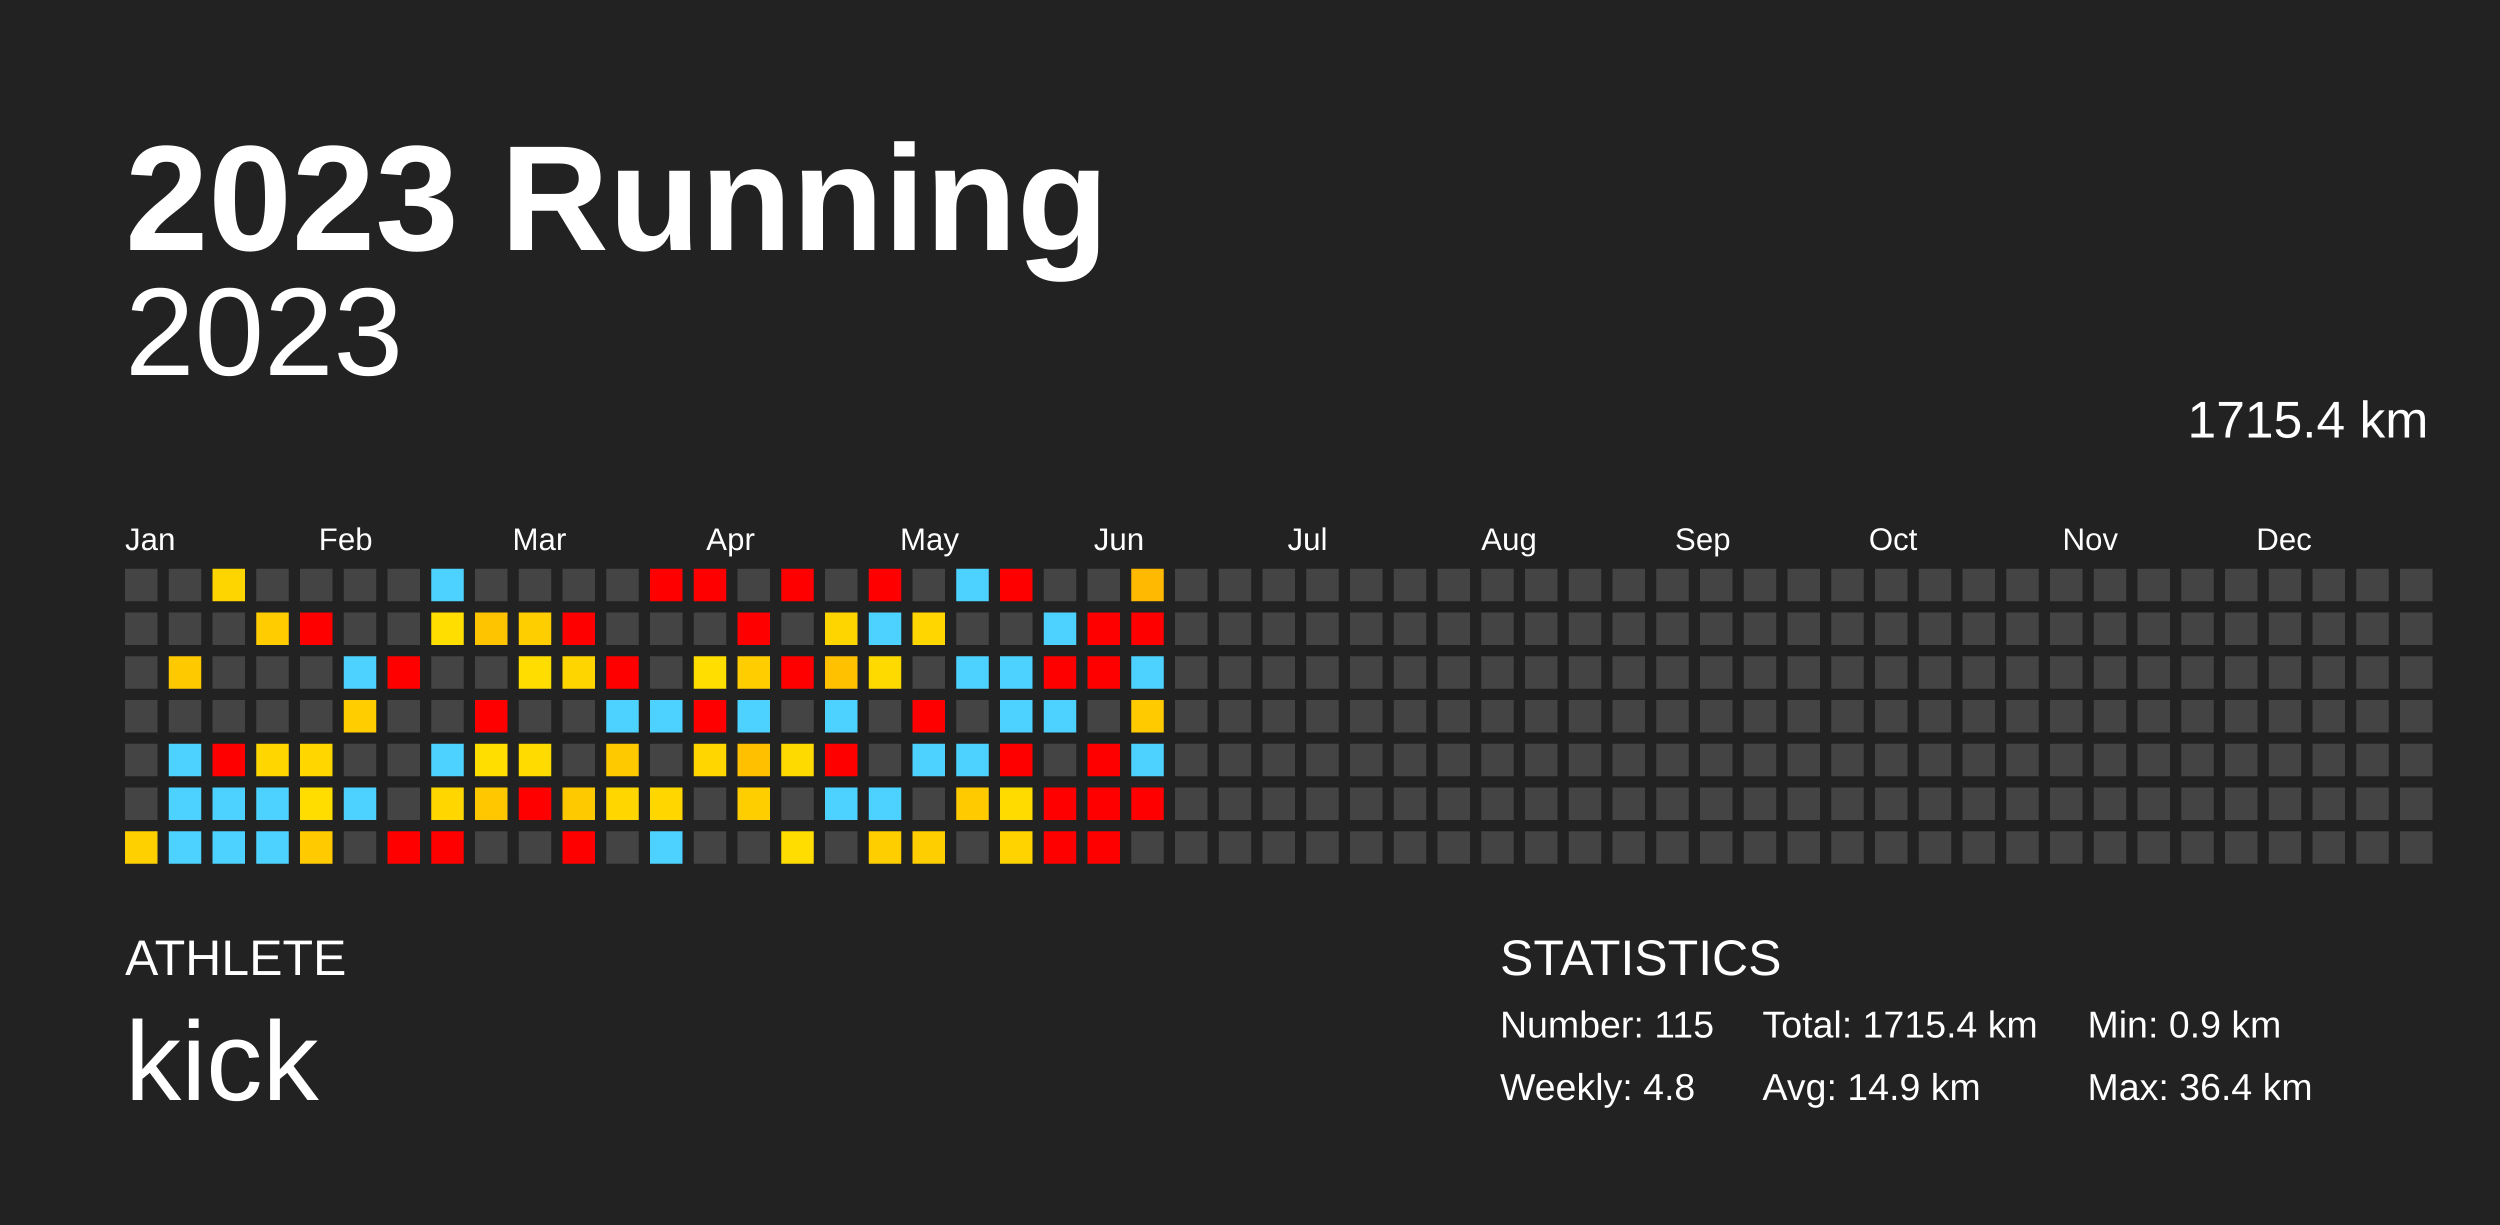
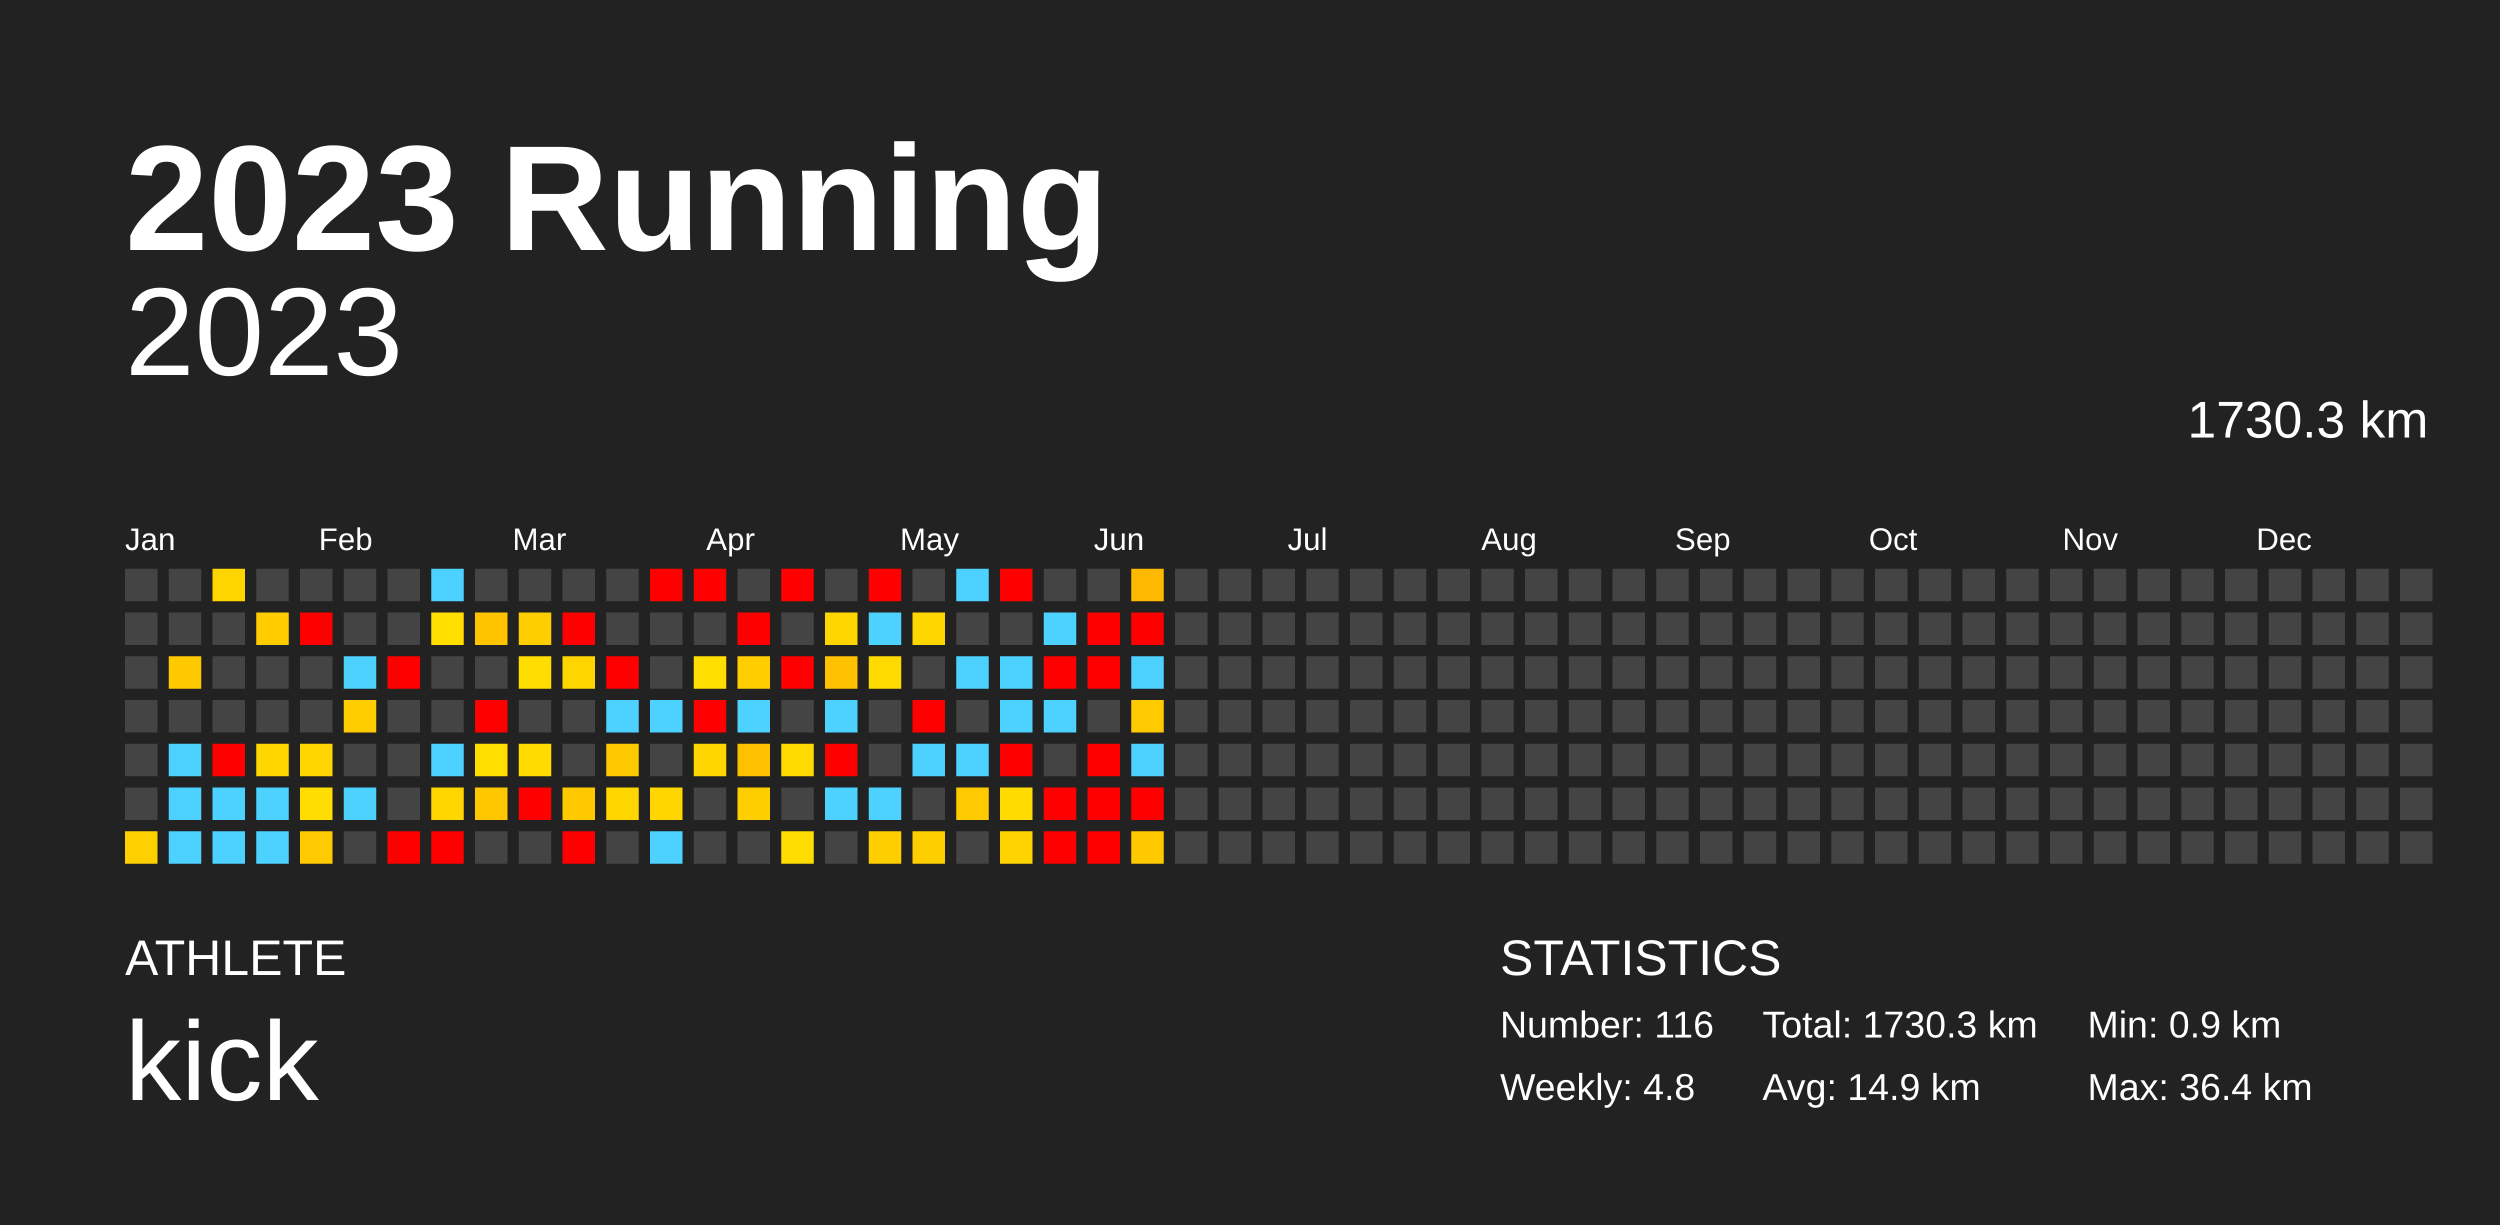
<svg xmlns="http://www.w3.org/2000/svg" baseProfile="full" height="98mm" version="1.1" viewBox="0,0,200,98" width="200mm">
  <defs />
  <rect fill="#222222" height="98" width="200" x="0" y="0" />
  <text fill="#FFFFFF" style="font-size:12px; font-family:Arial; font-weight:bold;" x="10" y="20">2023 Running</text>
  <text fill="#FFFFFF" style="font-size:4px; font-family:Arial" x="10" y="78">ATHLETE</text>
  <text fill="#FFFFFF" style="font-size:9px; font-family:Arial" x="10" y="88">kick</text>
  <text fill="#FFFFFF" style="font-size:4px; font-family:Arial" x="120" y="78">STATISTICS</text>
-   <text fill="#FFFFFF" style="font-size:3px; font-family:Arial" x="120" y="83">Number: 115</text>
+   <text fill="#FFFFFF" style="font-size:3px; font-family:Arial" x="120" y="83">Number: 116</text>
  <text fill="#FFFFFF" style="font-size:3px; font-family:Arial" x="120" y="88">Weekly: 4.8</text>
-   <text fill="#FFFFFF" style="font-size:3px; font-family:Arial" x="141" y="83">Total: 1715.4 km</text>
+   <text fill="#FFFFFF" style="font-size:3px; font-family:Arial" x="141" y="83">Total: 1730.3 km</text>
  <text fill="#FFFFFF" style="font-size:3px; font-family:Arial" x="141" y="88">Avg: 14.9 km</text>
  <text fill="#FFFFFF" style="font-size:3px; font-family:Arial" x="167" y="83">Min: 0.9 km</text>
  <text fill="#FFFFFF" style="font-size:3px; font-family:Arial" x="167" y="88">Max: 36.4 km</text>
  <text alignment-baseline="hanging" fill="#FFFFFF" style="font-size:10.0px; font-family:Arial;" x="10" y="30">2023</text>
-   <text alignment-baseline="hanging" fill="#FFFFFF" style="font-size:4.125px; font-family:Arial;" x="175" y="35">1715.4 km</text>
+   <text alignment-baseline="hanging" fill="#FFFFFF" style="font-size:4.125px; font-family:Arial;" x="175" y="35">1730.3 km</text>
  <text fill="#FFFFFF" style="font-size:2.5px; font-family:Arial" x="10.0" y="44">Jan</text>
  <text fill="#FFFFFF" style="font-size:2.5px; font-family:Arial" x="25.5" y="44">Feb</text>
  <text fill="#FFFFFF" style="font-size:2.5px; font-family:Arial" x="41.0" y="44">Mar</text>
  <text fill="#FFFFFF" style="font-size:2.5px; font-family:Arial" x="56.5" y="44">Apr</text>
  <text fill="#FFFFFF" style="font-size:2.5px; font-family:Arial" x="72.0" y="44">May</text>
  <text fill="#FFFFFF" style="font-size:2.5px; font-family:Arial" x="87.5" y="44">Jun</text>
  <text fill="#FFFFFF" style="font-size:2.5px; font-family:Arial" x="103.0" y="44">Jul</text>
  <text fill="#FFFFFF" style="font-size:2.5px; font-family:Arial" x="118.5" y="44">Aug</text>
  <text fill="#FFFFFF" style="font-size:2.5px; font-family:Arial" x="134.0" y="44">Sep</text>
  <text fill="#FFFFFF" style="font-size:2.5px; font-family:Arial" x="149.5" y="44">Oct</text>
  <text fill="#FFFFFF" style="font-size:2.5px; font-family:Arial" x="165.0" y="44">Nov</text>
  <text fill="#FFFFFF" style="font-size:2.5px; font-family:Arial" x="180.5" y="44">Dec</text>
  <rect fill="#444444" height="2.6" width="2.6" x="10.0" y="45.5" />
  <rect fill="#444444" height="2.6" width="2.6" x="10.0" y="49.0" />
  <rect fill="#444444" height="2.6" width="2.6" x="10.0" y="52.5" />
  <rect fill="#444444" height="2.6" width="2.6" x="10.0" y="56.0" />
  <rect fill="#444444" height="2.6" width="2.6" x="10.0" y="59.5" />
  <rect fill="#444444" height="2.6" width="2.6" x="10.0" y="63.0" />
  <rect fill="#ffd000" height="2.6" width="2.6" x="10.0" y="66.5" />
  <rect fill="#444444" height="2.6" width="2.6" x="13.5" y="45.5" />
  <rect fill="#444444" height="2.6" width="2.6" x="13.5" y="49.0" />
  <rect fill="#ffc900" height="2.6" width="2.6" x="13.5" y="52.5" />
  <rect fill="#444444" height="2.6" width="2.6" x="13.5" y="56.0" />
  <rect fill="#4dd2ff" height="2.6" width="2.6" x="13.5" y="59.5" />
  <rect fill="#4dd2ff" height="2.6" width="2.6" x="13.5" y="63.0" />
  <rect fill="#4dd2ff" height="2.6" width="2.6" x="13.5" y="66.5" />
  <rect fill="#ffd500" height="2.6" width="2.6" x="17.0" y="45.5" />
  <rect fill="#444444" height="2.6" width="2.6" x="17.0" y="49.0" />
  <rect fill="#444444" height="2.6" width="2.6" x="17.0" y="52.5" />
  <rect fill="#444444" height="2.6" width="2.6" x="17.0" y="56.0" />
  <rect fill="red" height="2.6" width="2.6" x="17.0" y="59.5" />
  <rect fill="#4dd2ff" height="2.6" width="2.6" x="17.0" y="63.0" />
  <rect fill="#4dd2ff" height="2.6" width="2.6" x="17.0" y="66.5" />
  <rect fill="#444444" height="2.6" width="2.6" x="20.5" y="45.5" />
  <rect fill="#ffcc00" height="2.6" width="2.6" x="20.5" y="49.0" />
  <rect fill="#444444" height="2.6" width="2.6" x="20.5" y="52.5" />
  <rect fill="#444444" height="2.6" width="2.6" x="20.5" y="56.0" />
  <rect fill="#ffd600" height="2.6" width="2.6" x="20.5" y="59.5" />
  <rect fill="#4dd2ff" height="2.6" width="2.6" x="20.5" y="63.0" />
  <rect fill="#4dd2ff" height="2.6" width="2.6" x="20.5" y="66.5" />
  <rect fill="#444444" height="2.6" width="2.6" x="24.0" y="45.5" />
  <rect fill="red" height="2.6" width="2.6" x="24.0" y="49.0" />
  <rect fill="#444444" height="2.6" width="2.6" x="24.0" y="52.5" />
  <rect fill="#444444" height="2.6" width="2.6" x="24.0" y="56.0" />
  <rect fill="#ffd600" height="2.6" width="2.6" x="24.0" y="59.5" />
  <rect fill="#ffdd00" height="2.6" width="2.6" x="24.0" y="63.0" />
  <rect fill="#ffca00" height="2.6" width="2.6" x="24.0" y="66.5" />
  <rect fill="#444444" height="2.6" width="2.6" x="27.5" y="45.5" />
  <rect fill="#444444" height="2.6" width="2.6" x="27.5" y="49.0" />
  <rect fill="#4dd2ff" height="2.6" width="2.6" x="27.5" y="52.5" />
  <rect fill="#ffcd00" height="2.6" width="2.6" x="27.5" y="56.0" />
  <rect fill="#444444" height="2.6" width="2.6" x="27.5" y="59.5" />
  <rect fill="#4dd2ff" height="2.6" width="2.6" x="27.5" y="63.0" />
  <rect fill="#444444" height="2.6" width="2.6" x="27.5" y="66.5" />
  <rect fill="#444444" height="2.6" width="2.6" x="31.0" y="45.5" />
  <rect fill="#444444" height="2.6" width="2.6" x="31.0" y="49.0" />
  <rect fill="red" height="2.6" width="2.6" x="31.0" y="52.5" />
  <rect fill="#444444" height="2.6" width="2.6" x="31.0" y="56.0" />
  <rect fill="#444444" height="2.6" width="2.6" x="31.0" y="59.5" />
  <rect fill="#444444" height="2.6" width="2.6" x="31.0" y="63.0" />
  <rect fill="red" height="2.6" width="2.6" x="31.0" y="66.5" />
  <rect fill="#4dd2ff" height="2.6" width="2.6" x="34.5" y="45.5" />
  <rect fill="#ffde00" height="2.6" width="2.6" x="34.5" y="49.0" />
  <rect fill="#444444" height="2.6" width="2.6" x="34.5" y="52.5" />
  <rect fill="#444444" height="2.6" width="2.6" x="34.5" y="56.0" />
  <rect fill="#4dd2ff" height="2.6" width="2.6" x="34.5" y="59.5" />
  <rect fill="#ffd600" height="2.6" width="2.6" x="34.5" y="63.0" />
  <rect fill="red" height="2.6" width="2.6" x="34.5" y="66.5" />
  <rect fill="#444444" height="2.6" width="2.6" x="38.0" y="45.5" />
  <rect fill="#ffc400" height="2.6" width="2.6" x="38.0" y="49.0" />
  <rect fill="#444444" height="2.6" width="2.6" x="38.0" y="52.5" />
  <rect fill="red" height="2.6" width="2.6" x="38.0" y="56.0" />
  <rect fill="#ffde00" height="2.6" width="2.6" x="38.0" y="59.5" />
  <rect fill="#ffc700" height="2.6" width="2.6" x="38.0" y="63.0" />
  <rect fill="#444444" height="2.6" width="2.6" x="38.0" y="66.5" />
  <rect fill="#444444" height="2.6" width="2.6" x="41.5" y="45.5" />
  <rect fill="#ffce00" height="2.6" width="2.6" x="41.5" y="49.0" />
  <rect fill="#ffdd00" height="2.6" width="2.6" x="41.5" y="52.5" />
  <rect fill="#444444" height="2.6" width="2.6" x="41.5" y="56.0" />
  <rect fill="#ffdb00" height="2.6" width="2.6" x="41.5" y="59.5" />
  <rect fill="red" height="2.6" width="2.6" x="41.5" y="63.0" />
  <rect fill="#444444" height="2.6" width="2.6" x="41.5" y="66.5" />
  <rect fill="#444444" height="2.6" width="2.6" x="45.0" y="45.5" />
  <rect fill="red" height="2.6" width="2.6" x="45.0" y="49.0" />
  <rect fill="#ffd500" height="2.6" width="2.6" x="45.0" y="52.5" />
  <rect fill="#444444" height="2.6" width="2.6" x="45.0" y="56.0" />
  <rect fill="#444444" height="2.6" width="2.6" x="45.0" y="59.5" />
  <rect fill="#ffc900" height="2.6" width="2.6" x="45.0" y="63.0" />
  <rect fill="red" height="2.6" width="2.6" x="45.0" y="66.5" />
  <rect fill="#444444" height="2.6" width="2.6" x="48.5" y="45.5" />
  <rect fill="#444444" height="2.6" width="2.6" x="48.5" y="49.0" />
  <rect fill="red" height="2.6" width="2.6" x="48.5" y="52.5" />
  <rect fill="#4dd2ff" height="2.6" width="2.6" x="48.5" y="56.0" />
  <rect fill="#ffc900" height="2.6" width="2.6" x="48.5" y="59.5" />
  <rect fill="#ffd600" height="2.6" width="2.6" x="48.5" y="63.0" />
  <rect fill="#444444" height="2.6" width="2.6" x="48.5" y="66.5" />
  <rect fill="red" height="2.6" width="2.6" x="52.0" y="45.5" />
  <rect fill="#444444" height="2.6" width="2.6" x="52.0" y="49.0" />
  <rect fill="#444444" height="2.6" width="2.6" x="52.0" y="52.5" />
  <rect fill="#4dd2ff" height="2.6" width="2.6" x="52.0" y="56.0" />
  <rect fill="#444444" height="2.6" width="2.6" x="52.0" y="59.5" />
  <rect fill="#ffd600" height="2.6" width="2.6" x="52.0" y="63.0" />
  <rect fill="#4dd2ff" height="2.6" width="2.6" x="52.0" y="66.5" />
  <rect fill="red" height="2.6" width="2.6" x="55.5" y="45.5" />
  <rect fill="#444444" height="2.6" width="2.6" x="55.5" y="49.0" />
  <rect fill="#ffde00" height="2.6" width="2.6" x="55.5" y="52.5" />
  <rect fill="red" height="2.6" width="2.6" x="55.5" y="56.0" />
  <rect fill="#ffd600" height="2.6" width="2.6" x="55.5" y="59.5" />
  <rect fill="#444444" height="2.6" width="2.6" x="55.5" y="63.0" />
  <rect fill="#444444" height="2.6" width="2.6" x="55.5" y="66.5" />
  <rect fill="#444444" height="2.6" width="2.6" x="59.0" y="45.5" />
  <rect fill="red" height="2.6" width="2.6" x="59.0" y="49.0" />
  <rect fill="#ffcd00" height="2.6" width="2.6" x="59.0" y="52.5" />
  <rect fill="#4dd2ff" height="2.6" width="2.6" x="59.0" y="56.0" />
  <rect fill="#ffc000" height="2.6" width="2.6" x="59.0" y="59.5" />
  <rect fill="#ffce00" height="2.6" width="2.6" x="59.0" y="63.0" />
  <rect fill="#444444" height="2.6" width="2.6" x="59.0" y="66.5" />
  <rect fill="red" height="2.6" width="2.6" x="62.5" y="45.5" />
  <rect fill="#444444" height="2.6" width="2.6" x="62.5" y="49.0" />
  <rect fill="red" height="2.6" width="2.6" x="62.5" y="52.5" />
  <rect fill="#444444" height="2.6" width="2.6" x="62.5" y="56.0" />
  <rect fill="#ffda00" height="2.6" width="2.6" x="62.5" y="59.5" />
  <rect fill="#444444" height="2.6" width="2.6" x="62.5" y="63.0" />
  <rect fill="#ffdd00" height="2.6" width="2.6" x="62.5" y="66.5" />
  <rect fill="#444444" height="2.6" width="2.6" x="66.0" y="45.5" />
  <rect fill="#ffd500" height="2.6" width="2.6" x="66.0" y="49.0" />
  <rect fill="#ffc100" height="2.6" width="2.6" x="66.0" y="52.5" />
  <rect fill="#4dd2ff" height="2.6" width="2.6" x="66.0" y="56.0" />
  <rect fill="red" height="2.6" width="2.6" x="66.0" y="59.5" />
  <rect fill="#4dd2ff" height="2.6" width="2.6" x="66.0" y="63.0" />
  <rect fill="#444444" height="2.6" width="2.6" x="66.0" y="66.5" />
  <rect fill="red" height="2.6" width="2.6" x="69.5" y="45.5" />
  <rect fill="#4dd2ff" height="2.6" width="2.6" x="69.5" y="49.0" />
  <rect fill="#ffda00" height="2.6" width="2.6" x="69.5" y="52.5" />
  <rect fill="#444444" height="2.6" width="2.6" x="69.5" y="56.0" />
  <rect fill="#444444" height="2.6" width="2.6" x="69.5" y="59.5" />
  <rect fill="#4dd2ff" height="2.6" width="2.6" x="69.5" y="63.0" />
  <rect fill="#ffce00" height="2.6" width="2.6" x="69.5" y="66.5" />
  <rect fill="#444444" height="2.6" width="2.6" x="73.0" y="45.5" />
  <rect fill="#ffd600" height="2.6" width="2.6" x="73.0" y="49.0" />
  <rect fill="#444444" height="2.6" width="2.6" x="73.0" y="52.5" />
  <rect fill="red" height="2.6" width="2.6" x="73.0" y="56.0" />
  <rect fill="#4dd2ff" height="2.6" width="2.6" x="73.0" y="59.5" />
  <rect fill="#444444" height="2.6" width="2.6" x="73.0" y="63.0" />
  <rect fill="#ffce00" height="2.6" width="2.6" x="73.0" y="66.5" />
  <rect fill="#4dd2ff" height="2.6" width="2.6" x="76.5" y="45.5" />
  <rect fill="#444444" height="2.6" width="2.6" x="76.5" y="49.0" />
  <rect fill="#4dd2ff" height="2.6" width="2.6" x="76.5" y="52.5" />
  <rect fill="#444444" height="2.6" width="2.6" x="76.5" y="56.0" />
  <rect fill="#4dd2ff" height="2.6" width="2.6" x="76.5" y="59.5" />
  <rect fill="#ffca00" height="2.6" width="2.6" x="76.5" y="63.0" />
  <rect fill="#444444" height="2.6" width="2.6" x="76.5" y="66.5" />
  <rect fill="red" height="2.6" width="2.6" x="80.0" y="45.5" />
  <rect fill="#444444" height="2.6" width="2.6" x="80.0" y="49.0" />
  <rect fill="#4dd2ff" height="2.6" width="2.6" x="80.0" y="52.5" />
  <rect fill="#4dd2ff" height="2.6" width="2.6" x="80.0" y="56.0" />
  <rect fill="red" height="2.6" width="2.6" x="80.0" y="59.5" />
  <rect fill="#ffdb00" height="2.6" width="2.6" x="80.0" y="63.0" />
  <rect fill="#ffd300" height="2.6" width="2.6" x="80.0" y="66.5" />
  <rect fill="#444444" height="2.6" width="2.6" x="83.5" y="45.5" />
  <rect fill="#4dd2ff" height="2.6" width="2.6" x="83.5" y="49.0" />
  <rect fill="red" height="2.6" width="2.6" x="83.5" y="52.5" />
  <rect fill="#4dd2ff" height="2.6" width="2.6" x="83.5" y="56.0" />
  <rect fill="#444444" height="2.6" width="2.6" x="83.5" y="59.5" />
  <rect fill="red" height="2.6" width="2.6" x="83.5" y="63.0" />
  <rect fill="red" height="2.6" width="2.6" x="83.5" y="66.5" />
  <rect fill="#444444" height="2.6" width="2.6" x="87.0" y="45.5" />
  <rect fill="red" height="2.6" width="2.6" x="87.0" y="49.0" />
  <rect fill="red" height="2.6" width="2.6" x="87.0" y="52.5" />
  <rect fill="#444444" height="2.6" width="2.6" x="87.0" y="56.0" />
  <rect fill="red" height="2.6" width="2.6" x="87.0" y="59.5" />
  <rect fill="red" height="2.6" width="2.6" x="87.0" y="63.0" />
  <rect fill="red" height="2.6" width="2.6" x="87.0" y="66.5" />
  <rect fill="#ffb900" height="2.6" width="2.6" x="90.5" y="45.5" />
  <rect fill="red" height="2.6" width="2.6" x="90.5" y="49.0" />
  <rect fill="#4dd2ff" height="2.6" width="2.6" x="90.5" y="52.5" />
  <rect fill="#ffca00" height="2.6" width="2.6" x="90.5" y="56.0" />
  <rect fill="#4dd2ff" height="2.6" width="2.6" x="90.5" y="59.5" />
  <rect fill="red" height="2.6" width="2.6" x="90.5" y="63.0" />
-   <rect fill="#444444" height="2.6" width="2.6" x="90.5" y="66.5" />
+   <rect fill="#ffc900" height="2.6" width="2.6" x="90.5" y="66.5" />
  <rect fill="#444444" height="2.6" width="2.6" x="94.0" y="45.5" />
  <rect fill="#444444" height="2.6" width="2.6" x="94.0" y="49.0" />
  <rect fill="#444444" height="2.6" width="2.6" x="94.0" y="52.5" />
  <rect fill="#444444" height="2.6" width="2.6" x="94.0" y="56.0" />
  <rect fill="#444444" height="2.6" width="2.6" x="94.0" y="59.5" />
  <rect fill="#444444" height="2.6" width="2.6" x="94.0" y="63.0" />
  <rect fill="#444444" height="2.6" width="2.6" x="94.0" y="66.5" />
  <rect fill="#444444" height="2.6" width="2.6" x="97.5" y="45.5" />
  <rect fill="#444444" height="2.6" width="2.6" x="97.5" y="49.0" />
  <rect fill="#444444" height="2.6" width="2.6" x="97.5" y="52.5" />
  <rect fill="#444444" height="2.6" width="2.6" x="97.5" y="56.0" />
  <rect fill="#444444" height="2.6" width="2.6" x="97.5" y="59.5" />
  <rect fill="#444444" height="2.6" width="2.6" x="97.5" y="63.0" />
  <rect fill="#444444" height="2.6" width="2.6" x="97.5" y="66.5" />
  <rect fill="#444444" height="2.6" width="2.6" x="101.0" y="45.5" />
  <rect fill="#444444" height="2.6" width="2.6" x="101.0" y="49.0" />
  <rect fill="#444444" height="2.6" width="2.6" x="101.0" y="52.5" />
  <rect fill="#444444" height="2.6" width="2.6" x="101.0" y="56.0" />
  <rect fill="#444444" height="2.6" width="2.6" x="101.0" y="59.5" />
  <rect fill="#444444" height="2.6" width="2.6" x="101.0" y="63.0" />
  <rect fill="#444444" height="2.6" width="2.6" x="101.0" y="66.5" />
  <rect fill="#444444" height="2.6" width="2.6" x="104.5" y="45.5" />
  <rect fill="#444444" height="2.6" width="2.6" x="104.5" y="49.0" />
  <rect fill="#444444" height="2.6" width="2.6" x="104.5" y="52.5" />
  <rect fill="#444444" height="2.6" width="2.6" x="104.5" y="56.0" />
  <rect fill="#444444" height="2.6" width="2.6" x="104.5" y="59.5" />
  <rect fill="#444444" height="2.6" width="2.6" x="104.5" y="63.0" />
  <rect fill="#444444" height="2.6" width="2.6" x="104.5" y="66.5" />
  <rect fill="#444444" height="2.6" width="2.6" x="108.0" y="45.5" />
  <rect fill="#444444" height="2.6" width="2.6" x="108.0" y="49.0" />
  <rect fill="#444444" height="2.6" width="2.6" x="108.0" y="52.5" />
  <rect fill="#444444" height="2.6" width="2.6" x="108.0" y="56.0" />
  <rect fill="#444444" height="2.6" width="2.6" x="108.0" y="59.5" />
  <rect fill="#444444" height="2.6" width="2.6" x="108.0" y="63.0" />
  <rect fill="#444444" height="2.6" width="2.6" x="108.0" y="66.5" />
  <rect fill="#444444" height="2.6" width="2.6" x="111.5" y="45.5" />
  <rect fill="#444444" height="2.6" width="2.6" x="111.5" y="49.0" />
  <rect fill="#444444" height="2.6" width="2.6" x="111.5" y="52.5" />
  <rect fill="#444444" height="2.6" width="2.6" x="111.5" y="56.0" />
  <rect fill="#444444" height="2.6" width="2.6" x="111.5" y="59.5" />
  <rect fill="#444444" height="2.6" width="2.6" x="111.5" y="63.0" />
  <rect fill="#444444" height="2.6" width="2.6" x="111.5" y="66.5" />
  <rect fill="#444444" height="2.6" width="2.6" x="115.0" y="45.5" />
  <rect fill="#444444" height="2.6" width="2.6" x="115.0" y="49.0" />
  <rect fill="#444444" height="2.6" width="2.6" x="115.0" y="52.5" />
  <rect fill="#444444" height="2.6" width="2.6" x="115.0" y="56.0" />
  <rect fill="#444444" height="2.6" width="2.6" x="115.0" y="59.5" />
  <rect fill="#444444" height="2.6" width="2.6" x="115.0" y="63.0" />
  <rect fill="#444444" height="2.6" width="2.6" x="115.0" y="66.5" />
  <rect fill="#444444" height="2.6" width="2.6" x="118.5" y="45.5" />
  <rect fill="#444444" height="2.6" width="2.6" x="118.5" y="49.0" />
  <rect fill="#444444" height="2.6" width="2.6" x="118.5" y="52.5" />
  <rect fill="#444444" height="2.6" width="2.6" x="118.5" y="56.0" />
  <rect fill="#444444" height="2.6" width="2.6" x="118.5" y="59.5" />
  <rect fill="#444444" height="2.6" width="2.6" x="118.5" y="63.0" />
  <rect fill="#444444" height="2.6" width="2.6" x="118.5" y="66.5" />
  <rect fill="#444444" height="2.6" width="2.6" x="122.0" y="45.5" />
  <rect fill="#444444" height="2.6" width="2.6" x="122.0" y="49.0" />
  <rect fill="#444444" height="2.6" width="2.6" x="122.0" y="52.5" />
  <rect fill="#444444" height="2.6" width="2.6" x="122.0" y="56.0" />
  <rect fill="#444444" height="2.6" width="2.6" x="122.0" y="59.5" />
  <rect fill="#444444" height="2.6" width="2.6" x="122.0" y="63.0" />
  <rect fill="#444444" height="2.6" width="2.6" x="122.0" y="66.5" />
  <rect fill="#444444" height="2.6" width="2.6" x="125.5" y="45.5" />
  <rect fill="#444444" height="2.6" width="2.6" x="125.5" y="49.0" />
  <rect fill="#444444" height="2.6" width="2.6" x="125.5" y="52.5" />
  <rect fill="#444444" height="2.6" width="2.6" x="125.5" y="56.0" />
  <rect fill="#444444" height="2.6" width="2.6" x="125.5" y="59.5" />
  <rect fill="#444444" height="2.6" width="2.6" x="125.5" y="63.0" />
  <rect fill="#444444" height="2.6" width="2.6" x="125.5" y="66.5" />
  <rect fill="#444444" height="2.6" width="2.6" x="129.0" y="45.5" />
  <rect fill="#444444" height="2.6" width="2.6" x="129.0" y="49.0" />
  <rect fill="#444444" height="2.6" width="2.6" x="129.0" y="52.5" />
  <rect fill="#444444" height="2.6" width="2.6" x="129.0" y="56.0" />
  <rect fill="#444444" height="2.6" width="2.6" x="129.0" y="59.5" />
  <rect fill="#444444" height="2.6" width="2.6" x="129.0" y="63.0" />
  <rect fill="#444444" height="2.6" width="2.6" x="129.0" y="66.5" />
  <rect fill="#444444" height="2.6" width="2.6" x="132.5" y="45.5" />
  <rect fill="#444444" height="2.6" width="2.6" x="132.5" y="49.0" />
  <rect fill="#444444" height="2.6" width="2.6" x="132.5" y="52.5" />
  <rect fill="#444444" height="2.6" width="2.6" x="132.5" y="56.0" />
  <rect fill="#444444" height="2.6" width="2.6" x="132.5" y="59.5" />
  <rect fill="#444444" height="2.6" width="2.6" x="132.5" y="63.0" />
  <rect fill="#444444" height="2.6" width="2.6" x="132.5" y="66.5" />
  <rect fill="#444444" height="2.6" width="2.6" x="136.0" y="45.5" />
  <rect fill="#444444" height="2.6" width="2.6" x="136.0" y="49.0" />
  <rect fill="#444444" height="2.6" width="2.6" x="136.0" y="52.5" />
  <rect fill="#444444" height="2.6" width="2.6" x="136.0" y="56.0" />
  <rect fill="#444444" height="2.6" width="2.6" x="136.0" y="59.5" />
  <rect fill="#444444" height="2.6" width="2.6" x="136.0" y="63.0" />
  <rect fill="#444444" height="2.6" width="2.6" x="136.0" y="66.5" />
  <rect fill="#444444" height="2.6" width="2.6" x="139.5" y="45.5" />
  <rect fill="#444444" height="2.6" width="2.6" x="139.5" y="49.0" />
  <rect fill="#444444" height="2.6" width="2.6" x="139.5" y="52.5" />
  <rect fill="#444444" height="2.6" width="2.6" x="139.5" y="56.0" />
  <rect fill="#444444" height="2.6" width="2.6" x="139.5" y="59.5" />
  <rect fill="#444444" height="2.6" width="2.6" x="139.5" y="63.0" />
  <rect fill="#444444" height="2.6" width="2.6" x="139.5" y="66.5" />
  <rect fill="#444444" height="2.6" width="2.6" x="143.0" y="45.5" />
  <rect fill="#444444" height="2.6" width="2.6" x="143.0" y="49.0" />
  <rect fill="#444444" height="2.6" width="2.6" x="143.0" y="52.5" />
  <rect fill="#444444" height="2.6" width="2.6" x="143.0" y="56.0" />
  <rect fill="#444444" height="2.6" width="2.6" x="143.0" y="59.5" />
  <rect fill="#444444" height="2.6" width="2.6" x="143.0" y="63.0" />
  <rect fill="#444444" height="2.6" width="2.6" x="143.0" y="66.5" />
  <rect fill="#444444" height="2.6" width="2.6" x="146.5" y="45.5" />
  <rect fill="#444444" height="2.6" width="2.6" x="146.5" y="49.0" />
  <rect fill="#444444" height="2.6" width="2.6" x="146.5" y="52.5" />
  <rect fill="#444444" height="2.6" width="2.6" x="146.5" y="56.0" />
  <rect fill="#444444" height="2.6" width="2.6" x="146.5" y="59.5" />
  <rect fill="#444444" height="2.6" width="2.6" x="146.5" y="63.0" />
  <rect fill="#444444" height="2.6" width="2.6" x="146.5" y="66.5" />
  <rect fill="#444444" height="2.6" width="2.6" x="150.0" y="45.5" />
  <rect fill="#444444" height="2.6" width="2.6" x="150.0" y="49.0" />
  <rect fill="#444444" height="2.6" width="2.6" x="150.0" y="52.5" />
  <rect fill="#444444" height="2.6" width="2.6" x="150.0" y="56.0" />
  <rect fill="#444444" height="2.6" width="2.6" x="150.0" y="59.5" />
  <rect fill="#444444" height="2.6" width="2.6" x="150.0" y="63.0" />
  <rect fill="#444444" height="2.6" width="2.6" x="150.0" y="66.5" />
  <rect fill="#444444" height="2.6" width="2.6" x="153.5" y="45.5" />
  <rect fill="#444444" height="2.6" width="2.6" x="153.5" y="49.0" />
  <rect fill="#444444" height="2.6" width="2.6" x="153.5" y="52.5" />
  <rect fill="#444444" height="2.6" width="2.6" x="153.5" y="56.0" />
  <rect fill="#444444" height="2.6" width="2.6" x="153.5" y="59.5" />
  <rect fill="#444444" height="2.6" width="2.6" x="153.5" y="63.0" />
  <rect fill="#444444" height="2.6" width="2.6" x="153.5" y="66.5" />
  <rect fill="#444444" height="2.6" width="2.6" x="157.0" y="45.5" />
  <rect fill="#444444" height="2.6" width="2.6" x="157.0" y="49.0" />
  <rect fill="#444444" height="2.6" width="2.6" x="157.0" y="52.5" />
  <rect fill="#444444" height="2.6" width="2.6" x="157.0" y="56.0" />
  <rect fill="#444444" height="2.6" width="2.6" x="157.0" y="59.5" />
  <rect fill="#444444" height="2.6" width="2.6" x="157.0" y="63.0" />
  <rect fill="#444444" height="2.6" width="2.6" x="157.0" y="66.5" />
  <rect fill="#444444" height="2.6" width="2.6" x="160.5" y="45.5" />
  <rect fill="#444444" height="2.6" width="2.6" x="160.5" y="49.0" />
  <rect fill="#444444" height="2.6" width="2.6" x="160.5" y="52.5" />
  <rect fill="#444444" height="2.6" width="2.6" x="160.5" y="56.0" />
  <rect fill="#444444" height="2.6" width="2.6" x="160.5" y="59.5" />
  <rect fill="#444444" height="2.6" width="2.6" x="160.5" y="63.0" />
  <rect fill="#444444" height="2.6" width="2.6" x="160.5" y="66.5" />
  <rect fill="#444444" height="2.6" width="2.6" x="164.0" y="45.5" />
  <rect fill="#444444" height="2.6" width="2.6" x="164.0" y="49.0" />
  <rect fill="#444444" height="2.6" width="2.6" x="164.0" y="52.5" />
  <rect fill="#444444" height="2.6" width="2.6" x="164.0" y="56.0" />
  <rect fill="#444444" height="2.6" width="2.6" x="164.0" y="59.5" />
  <rect fill="#444444" height="2.6" width="2.6" x="164.0" y="63.0" />
  <rect fill="#444444" height="2.6" width="2.6" x="164.0" y="66.5" />
  <rect fill="#444444" height="2.6" width="2.6" x="167.5" y="45.5" />
  <rect fill="#444444" height="2.6" width="2.6" x="167.5" y="49.0" />
  <rect fill="#444444" height="2.6" width="2.6" x="167.5" y="52.5" />
  <rect fill="#444444" height="2.6" width="2.6" x="167.5" y="56.0" />
  <rect fill="#444444" height="2.6" width="2.6" x="167.5" y="59.5" />
  <rect fill="#444444" height="2.6" width="2.6" x="167.5" y="63.0" />
  <rect fill="#444444" height="2.6" width="2.6" x="167.5" y="66.5" />
  <rect fill="#444444" height="2.6" width="2.6" x="171.0" y="45.5" />
  <rect fill="#444444" height="2.6" width="2.6" x="171.0" y="49.0" />
  <rect fill="#444444" height="2.6" width="2.6" x="171.0" y="52.5" />
  <rect fill="#444444" height="2.6" width="2.6" x="171.0" y="56.0" />
  <rect fill="#444444" height="2.6" width="2.6" x="171.0" y="59.5" />
  <rect fill="#444444" height="2.6" width="2.6" x="171.0" y="63.0" />
  <rect fill="#444444" height="2.6" width="2.6" x="171.0" y="66.5" />
  <rect fill="#444444" height="2.6" width="2.6" x="174.5" y="45.5" />
  <rect fill="#444444" height="2.6" width="2.6" x="174.5" y="49.0" />
  <rect fill="#444444" height="2.6" width="2.6" x="174.5" y="52.5" />
  <rect fill="#444444" height="2.6" width="2.6" x="174.5" y="56.0" />
  <rect fill="#444444" height="2.6" width="2.6" x="174.5" y="59.5" />
  <rect fill="#444444" height="2.6" width="2.6" x="174.5" y="63.0" />
  <rect fill="#444444" height="2.6" width="2.6" x="174.5" y="66.5" />
  <rect fill="#444444" height="2.6" width="2.6" x="178.0" y="45.5" />
  <rect fill="#444444" height="2.6" width="2.6" x="178.0" y="49.0" />
  <rect fill="#444444" height="2.6" width="2.6" x="178.0" y="52.5" />
  <rect fill="#444444" height="2.6" width="2.6" x="178.0" y="56.0" />
  <rect fill="#444444" height="2.6" width="2.6" x="178.0" y="59.5" />
  <rect fill="#444444" height="2.6" width="2.6" x="178.0" y="63.0" />
  <rect fill="#444444" height="2.6" width="2.6" x="178.0" y="66.5" />
  <rect fill="#444444" height="2.6" width="2.6" x="181.5" y="45.5" />
  <rect fill="#444444" height="2.6" width="2.6" x="181.5" y="49.0" />
  <rect fill="#444444" height="2.6" width="2.6" x="181.5" y="52.5" />
  <rect fill="#444444" height="2.6" width="2.6" x="181.5" y="56.0" />
  <rect fill="#444444" height="2.6" width="2.6" x="181.5" y="59.5" />
  <rect fill="#444444" height="2.6" width="2.6" x="181.5" y="63.0" />
  <rect fill="#444444" height="2.6" width="2.6" x="181.5" y="66.5" />
  <rect fill="#444444" height="2.6" width="2.6" x="185.0" y="45.5" />
  <rect fill="#444444" height="2.6" width="2.6" x="185.0" y="49.0" />
  <rect fill="#444444" height="2.6" width="2.6" x="185.0" y="52.5" />
  <rect fill="#444444" height="2.6" width="2.6" x="185.0" y="56.0" />
  <rect fill="#444444" height="2.6" width="2.6" x="185.0" y="59.5" />
  <rect fill="#444444" height="2.6" width="2.6" x="185.0" y="63.0" />
  <rect fill="#444444" height="2.6" width="2.6" x="185.0" y="66.5" />
  <rect fill="#444444" height="2.6" width="2.6" x="188.5" y="45.5" />
  <rect fill="#444444" height="2.6" width="2.6" x="188.5" y="49.0" />
  <rect fill="#444444" height="2.6" width="2.6" x="188.5" y="52.5" />
  <rect fill="#444444" height="2.6" width="2.6" x="188.5" y="56.0" />
  <rect fill="#444444" height="2.6" width="2.6" x="188.5" y="59.5" />
  <rect fill="#444444" height="2.6" width="2.6" x="188.5" y="63.0" />
  <rect fill="#444444" height="2.6" width="2.6" x="188.5" y="66.5" />
  <rect fill="#444444" height="2.6" width="2.6" x="192.0" y="45.5" />
  <rect fill="#444444" height="2.6" width="2.6" x="192.0" y="49.0" />
  <rect fill="#444444" height="2.6" width="2.6" x="192.0" y="52.5" />
  <rect fill="#444444" height="2.6" width="2.6" x="192.0" y="56.0" />
  <rect fill="#444444" height="2.6" width="2.6" x="192.0" y="59.5" />
  <rect fill="#444444" height="2.6" width="2.6" x="192.0" y="63.0" />
  <rect fill="#444444" height="2.6" width="2.6" x="192.0" y="66.5" />
</svg>
